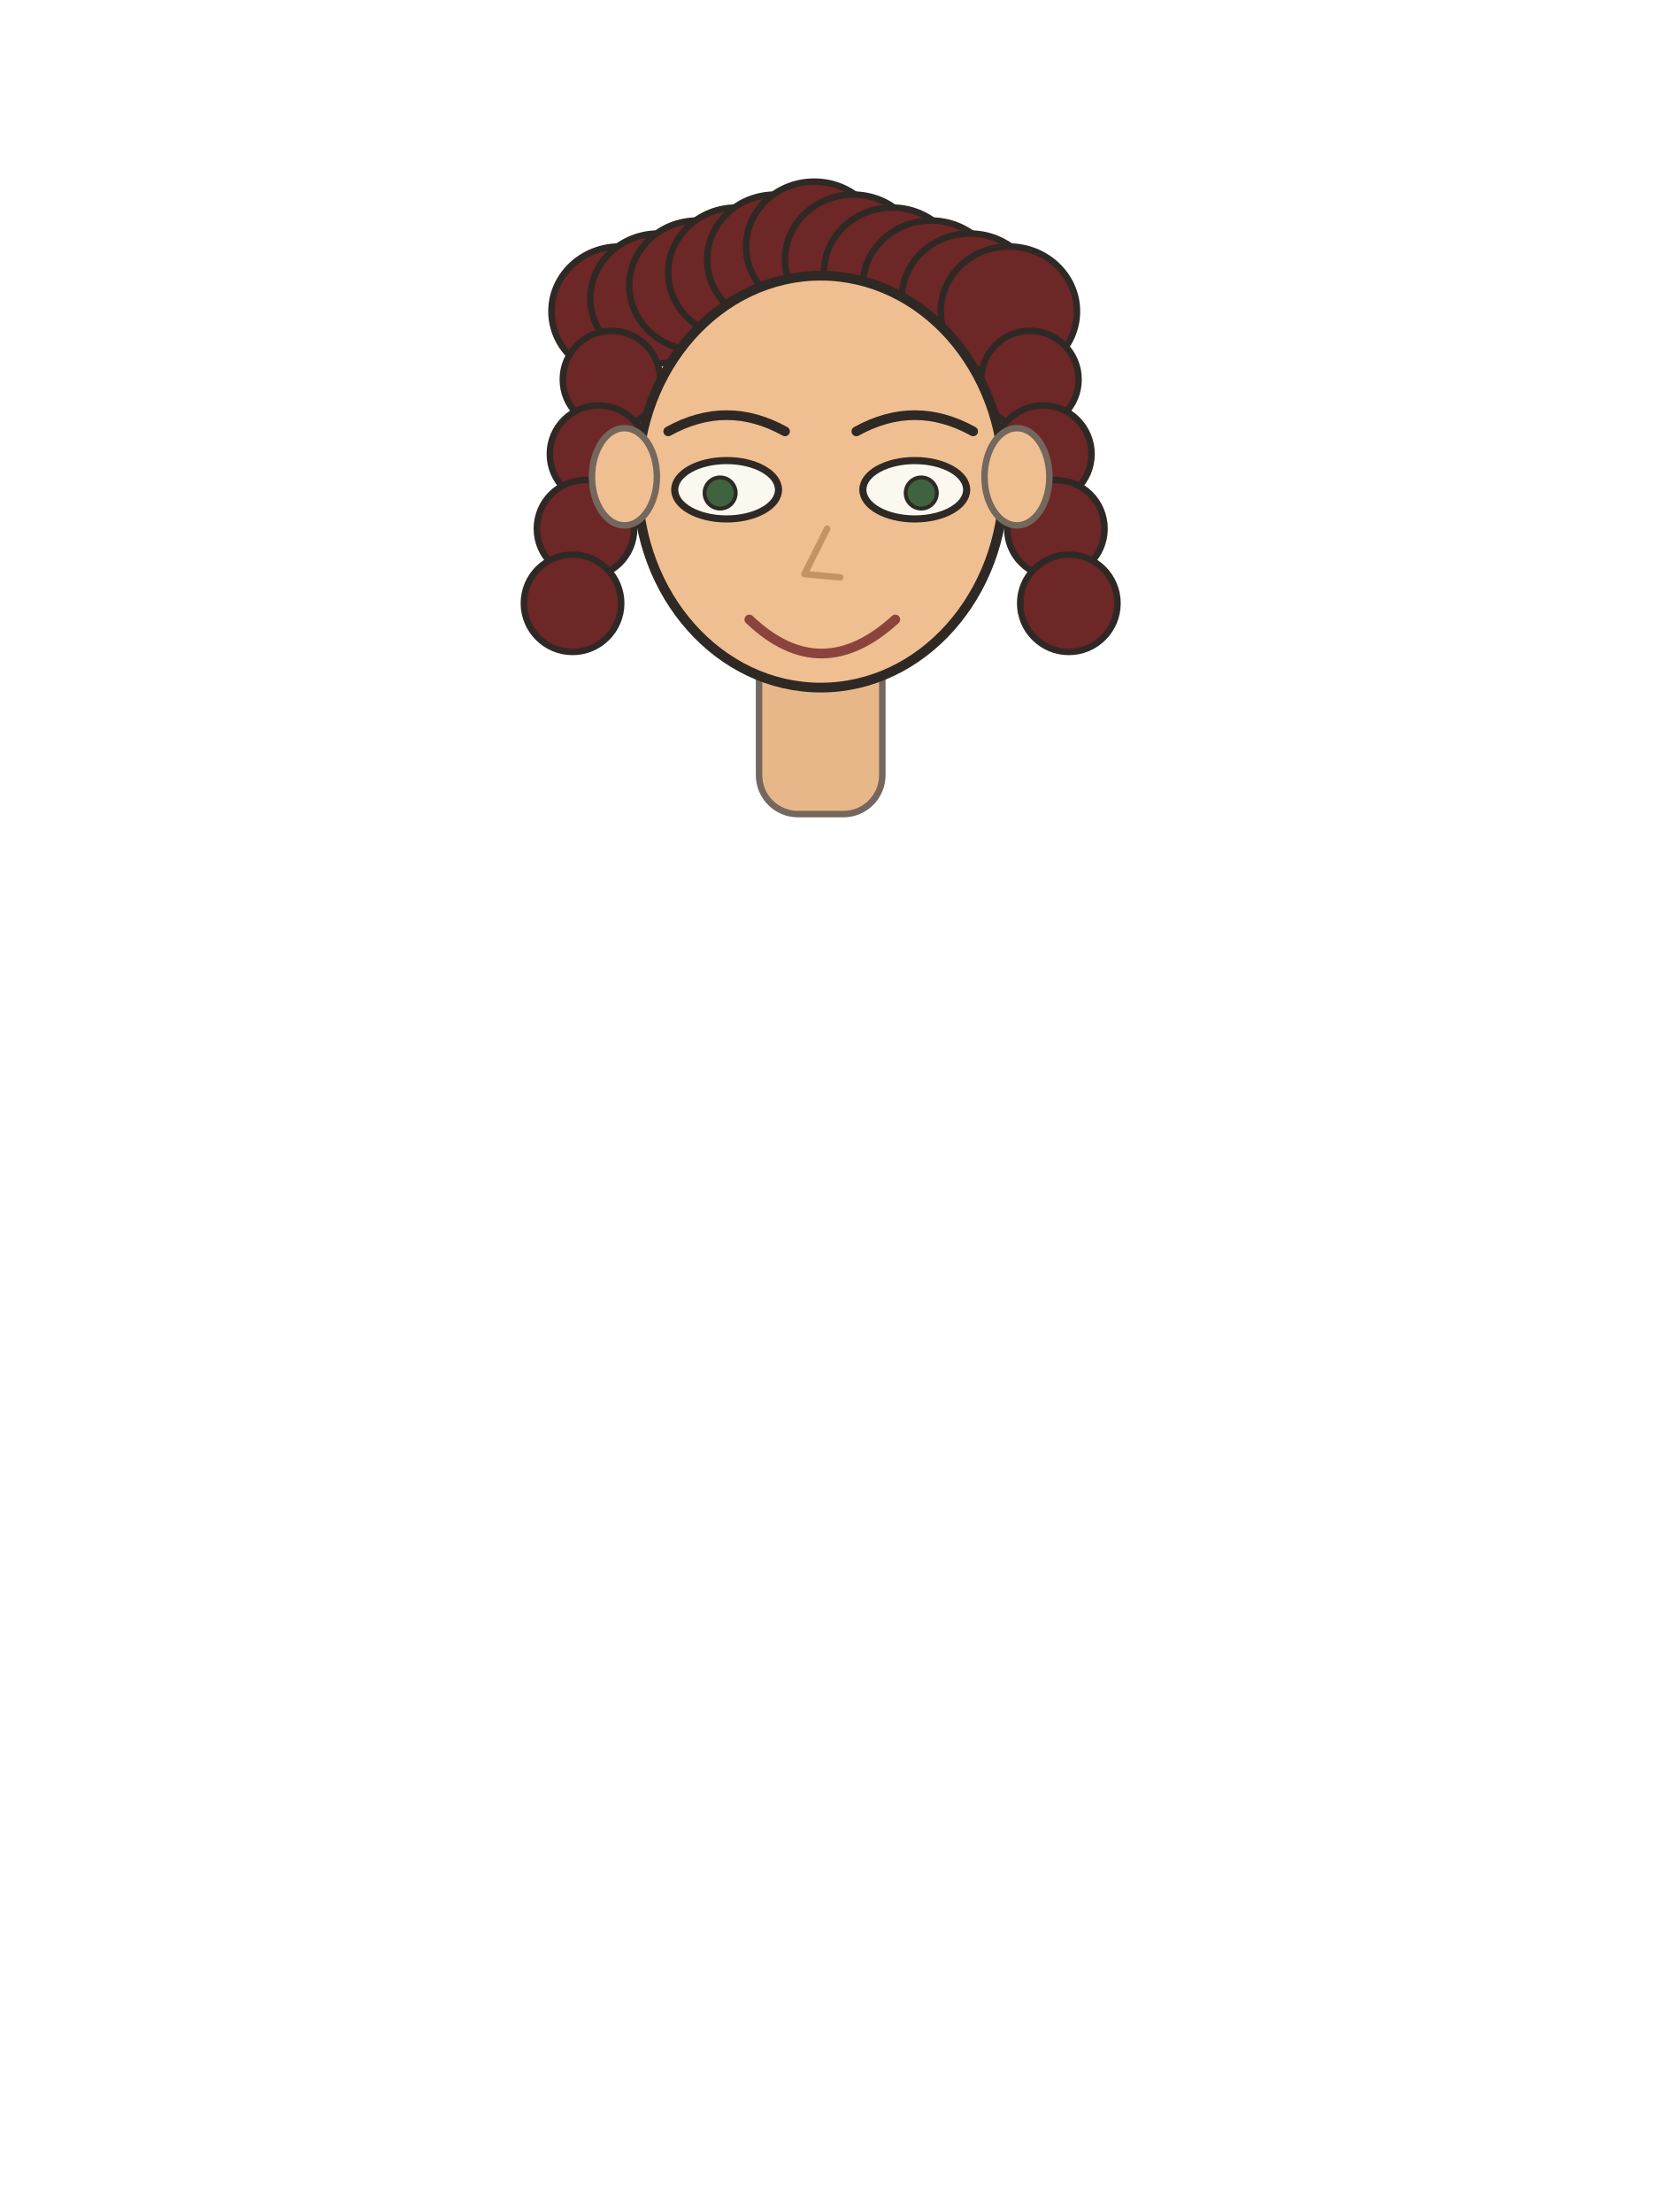
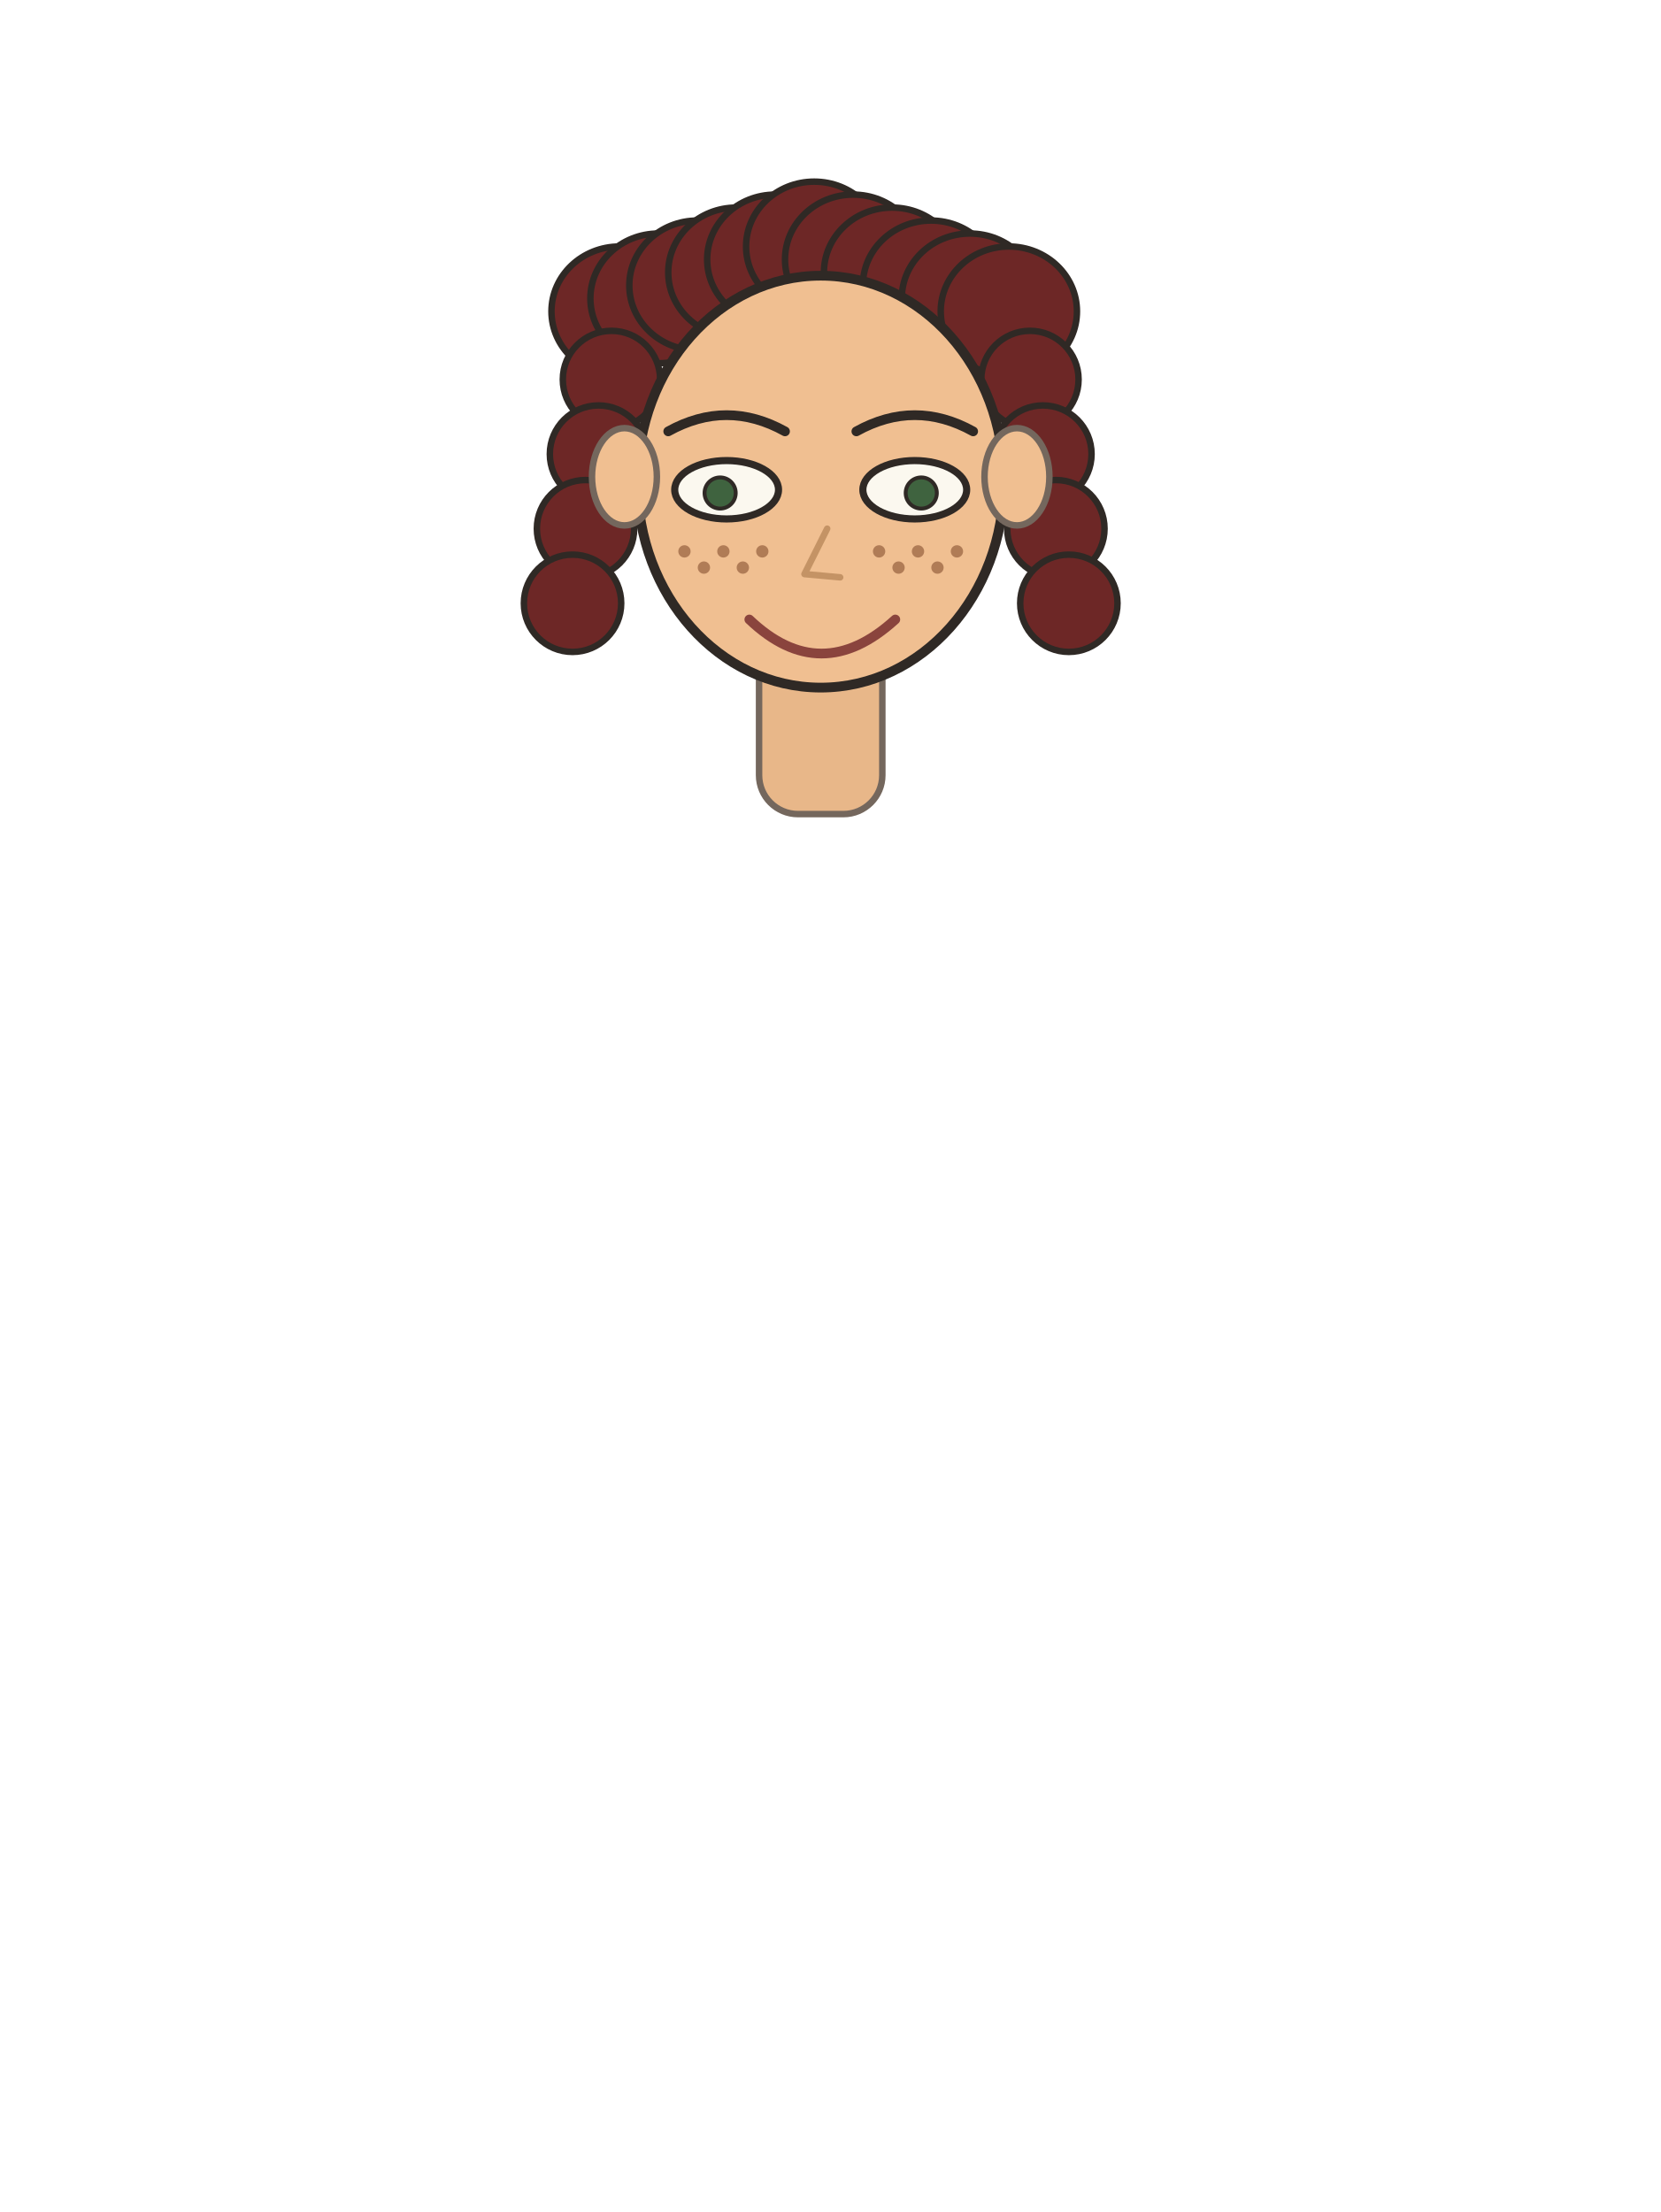
<svg xmlns="http://www.w3.org/2000/svg" baseProfile="full" height="682" version="1.1" viewBox="0 0 512 682" width="512">
  <defs />
  <rect fill="#e8b789" height="58" rx="12" stroke="#74675d" stroke-linecap="round" stroke-linejoin="round" stroke-width="2" width="38" x="234.0" y="193" />
  <ellipse cx="191" cy="96" fill="#6d2726" rx="21" ry="20" stroke="#2f2925" stroke-linecap="round" stroke-linejoin="round" stroke-width="2" />
  <ellipse cx="203" cy="92" fill="#6d2726" rx="21" ry="20" stroke="#2f2925" stroke-linecap="round" stroke-linejoin="round" stroke-width="2" />
  <ellipse cx="215" cy="88" fill="#6d2726" rx="21" ry="20" stroke="#2f2925" stroke-linecap="round" stroke-linejoin="round" stroke-width="2" />
  <ellipse cx="227" cy="84" fill="#6d2726" rx="21" ry="20" stroke="#2f2925" stroke-linecap="round" stroke-linejoin="round" stroke-width="2" />
  <ellipse cx="239" cy="80" fill="#6d2726" rx="21" ry="20" stroke="#2f2925" stroke-linecap="round" stroke-linejoin="round" stroke-width="2" />
  <ellipse cx="251" cy="76" fill="#6d2726" rx="21" ry="20" stroke="#2f2925" stroke-linecap="round" stroke-linejoin="round" stroke-width="2" />
  <ellipse cx="263" cy="80" fill="#6d2726" rx="21" ry="20" stroke="#2f2925" stroke-linecap="round" stroke-linejoin="round" stroke-width="2" />
  <ellipse cx="275" cy="84" fill="#6d2726" rx="21" ry="20" stroke="#2f2925" stroke-linecap="round" stroke-linejoin="round" stroke-width="2" />
  <ellipse cx="287" cy="88" fill="#6d2726" rx="21" ry="20" stroke="#2f2925" stroke-linecap="round" stroke-linejoin="round" stroke-width="2" />
  <ellipse cx="299" cy="92" fill="#6d2726" rx="21" ry="20" stroke="#2f2925" stroke-linecap="round" stroke-linejoin="round" stroke-width="2" />
  <ellipse cx="311" cy="96" fill="#6d2726" rx="21" ry="20" stroke="#2f2925" stroke-linecap="round" stroke-linejoin="round" stroke-width="2" />
  <circle cx="188.5" cy="117" fill="#6d2726" r="15" stroke="#2f2925" stroke-linecap="round" stroke-linejoin="round" stroke-width="2" />
  <circle cx="184.5" cy="140" fill="#6d2726" r="15" stroke="#2f2925" stroke-linecap="round" stroke-linejoin="round" stroke-width="2" />
  <circle cx="180.5" cy="163" fill="#6d2726" r="15" stroke="#2f2925" stroke-linecap="round" stroke-linejoin="round" stroke-width="2" />
  <circle cx="176.5" cy="186" fill="#6d2726" r="15" stroke="#2f2925" stroke-linecap="round" stroke-linejoin="round" stroke-width="2" />
  <circle cx="317.5" cy="117" fill="#6d2726" r="15" stroke="#2f2925" stroke-linecap="round" stroke-linejoin="round" stroke-width="2" />
  <circle cx="321.5" cy="140" fill="#6d2726" r="15" stroke="#2f2925" stroke-linecap="round" stroke-linejoin="round" stroke-width="2" />
  <circle cx="325.5" cy="163" fill="#6d2726" r="15" stroke="#2f2925" stroke-linecap="round" stroke-linejoin="round" stroke-width="2" />
  <circle cx="329.5" cy="186" fill="#6d2726" r="15" stroke="#2f2925" stroke-linecap="round" stroke-linejoin="round" stroke-width="2" />
  <ellipse cx="253" cy="148.5" fill="#f0bf91" rx="56.5" ry="63.5" stroke="#2f2925" stroke-linecap="round" stroke-linejoin="round" stroke-width="3" />
  <ellipse cx="192.5" cy="147" fill="#f0bf91" rx="10" ry="15" stroke="#74675d" stroke-linecap="round" stroke-linejoin="round" stroke-width="2" />
  <ellipse cx="313.5" cy="147" fill="#f0bf91" rx="10" ry="15" stroke="#74675d" stroke-linecap="round" stroke-linejoin="round" stroke-width="2" />
  <ellipse cx="224" cy="151" fill="#fbf8ef" rx="16" ry="9" stroke="#2f2925" stroke-linecap="round" stroke-linejoin="round" stroke-width="2.2" />
  <circle cx="222" cy="152" fill="#3f633f" r="4.8" stroke="#2f2925" stroke-width="1.2" />
  <path d="M 242 133 Q 224 123 206 133" fill="none" stroke="#2f2925" stroke-linecap="round" stroke-linejoin="round" stroke-width="3" />
  <ellipse cx="282" cy="151" fill="#fbf8ef" rx="16" ry="9" stroke="#2f2925" stroke-linecap="round" stroke-linejoin="round" stroke-width="2.2" />
  <circle cx="284" cy="152" fill="#3f633f" r="4.8" stroke="#2f2925" stroke-width="1.2" />
  <path d="M 264 133 Q 282 123 300 133" fill="none" stroke="#2f2925" stroke-linecap="round" stroke-linejoin="round" stroke-width="3" />
  <path d="M 255 163 L 248 177 L 259 178" fill="none" stroke="#c49365" stroke-linecap="round" stroke-linejoin="round" stroke-width="2" />
  <path d="M 231 191 Q 253 212 276 191" fill="none" stroke="#8a443d" stroke-linecap="round" stroke-linejoin="round" stroke-width="3" />
+   <circle cx="235" cy="170" fill="#9b6543" opacity="0.75" r="1.9" />
+   <circle cx="229" cy="175" fill="#9b6543" opacity="0.75" r="1.9" />
+   <circle cx="223" cy="170" fill="#9b6543" opacity="0.75" r="1.9" />
+   <circle cx="217" cy="175" fill="#9b6543" opacity="0.75" r="1.9" />
+   <circle cx="211" cy="170" fill="#9b6543" opacity="0.75" r="1.9" />
+   <circle cx="271" cy="170" fill="#9b6543" opacity="0.75" r="1.9" />
+   <circle cx="277" cy="175" fill="#9b6543" opacity="0.75" r="1.9" />
+   <circle cx="283" cy="170" fill="#9b6543" opacity="0.75" r="1.9" />
+   <circle cx="289" cy="175" fill="#9b6543" opacity="0.75" r="1.9" />
+   <circle cx="295" cy="170" fill="#9b6543" opacity="0.75" r="1.9" />
</svg>
